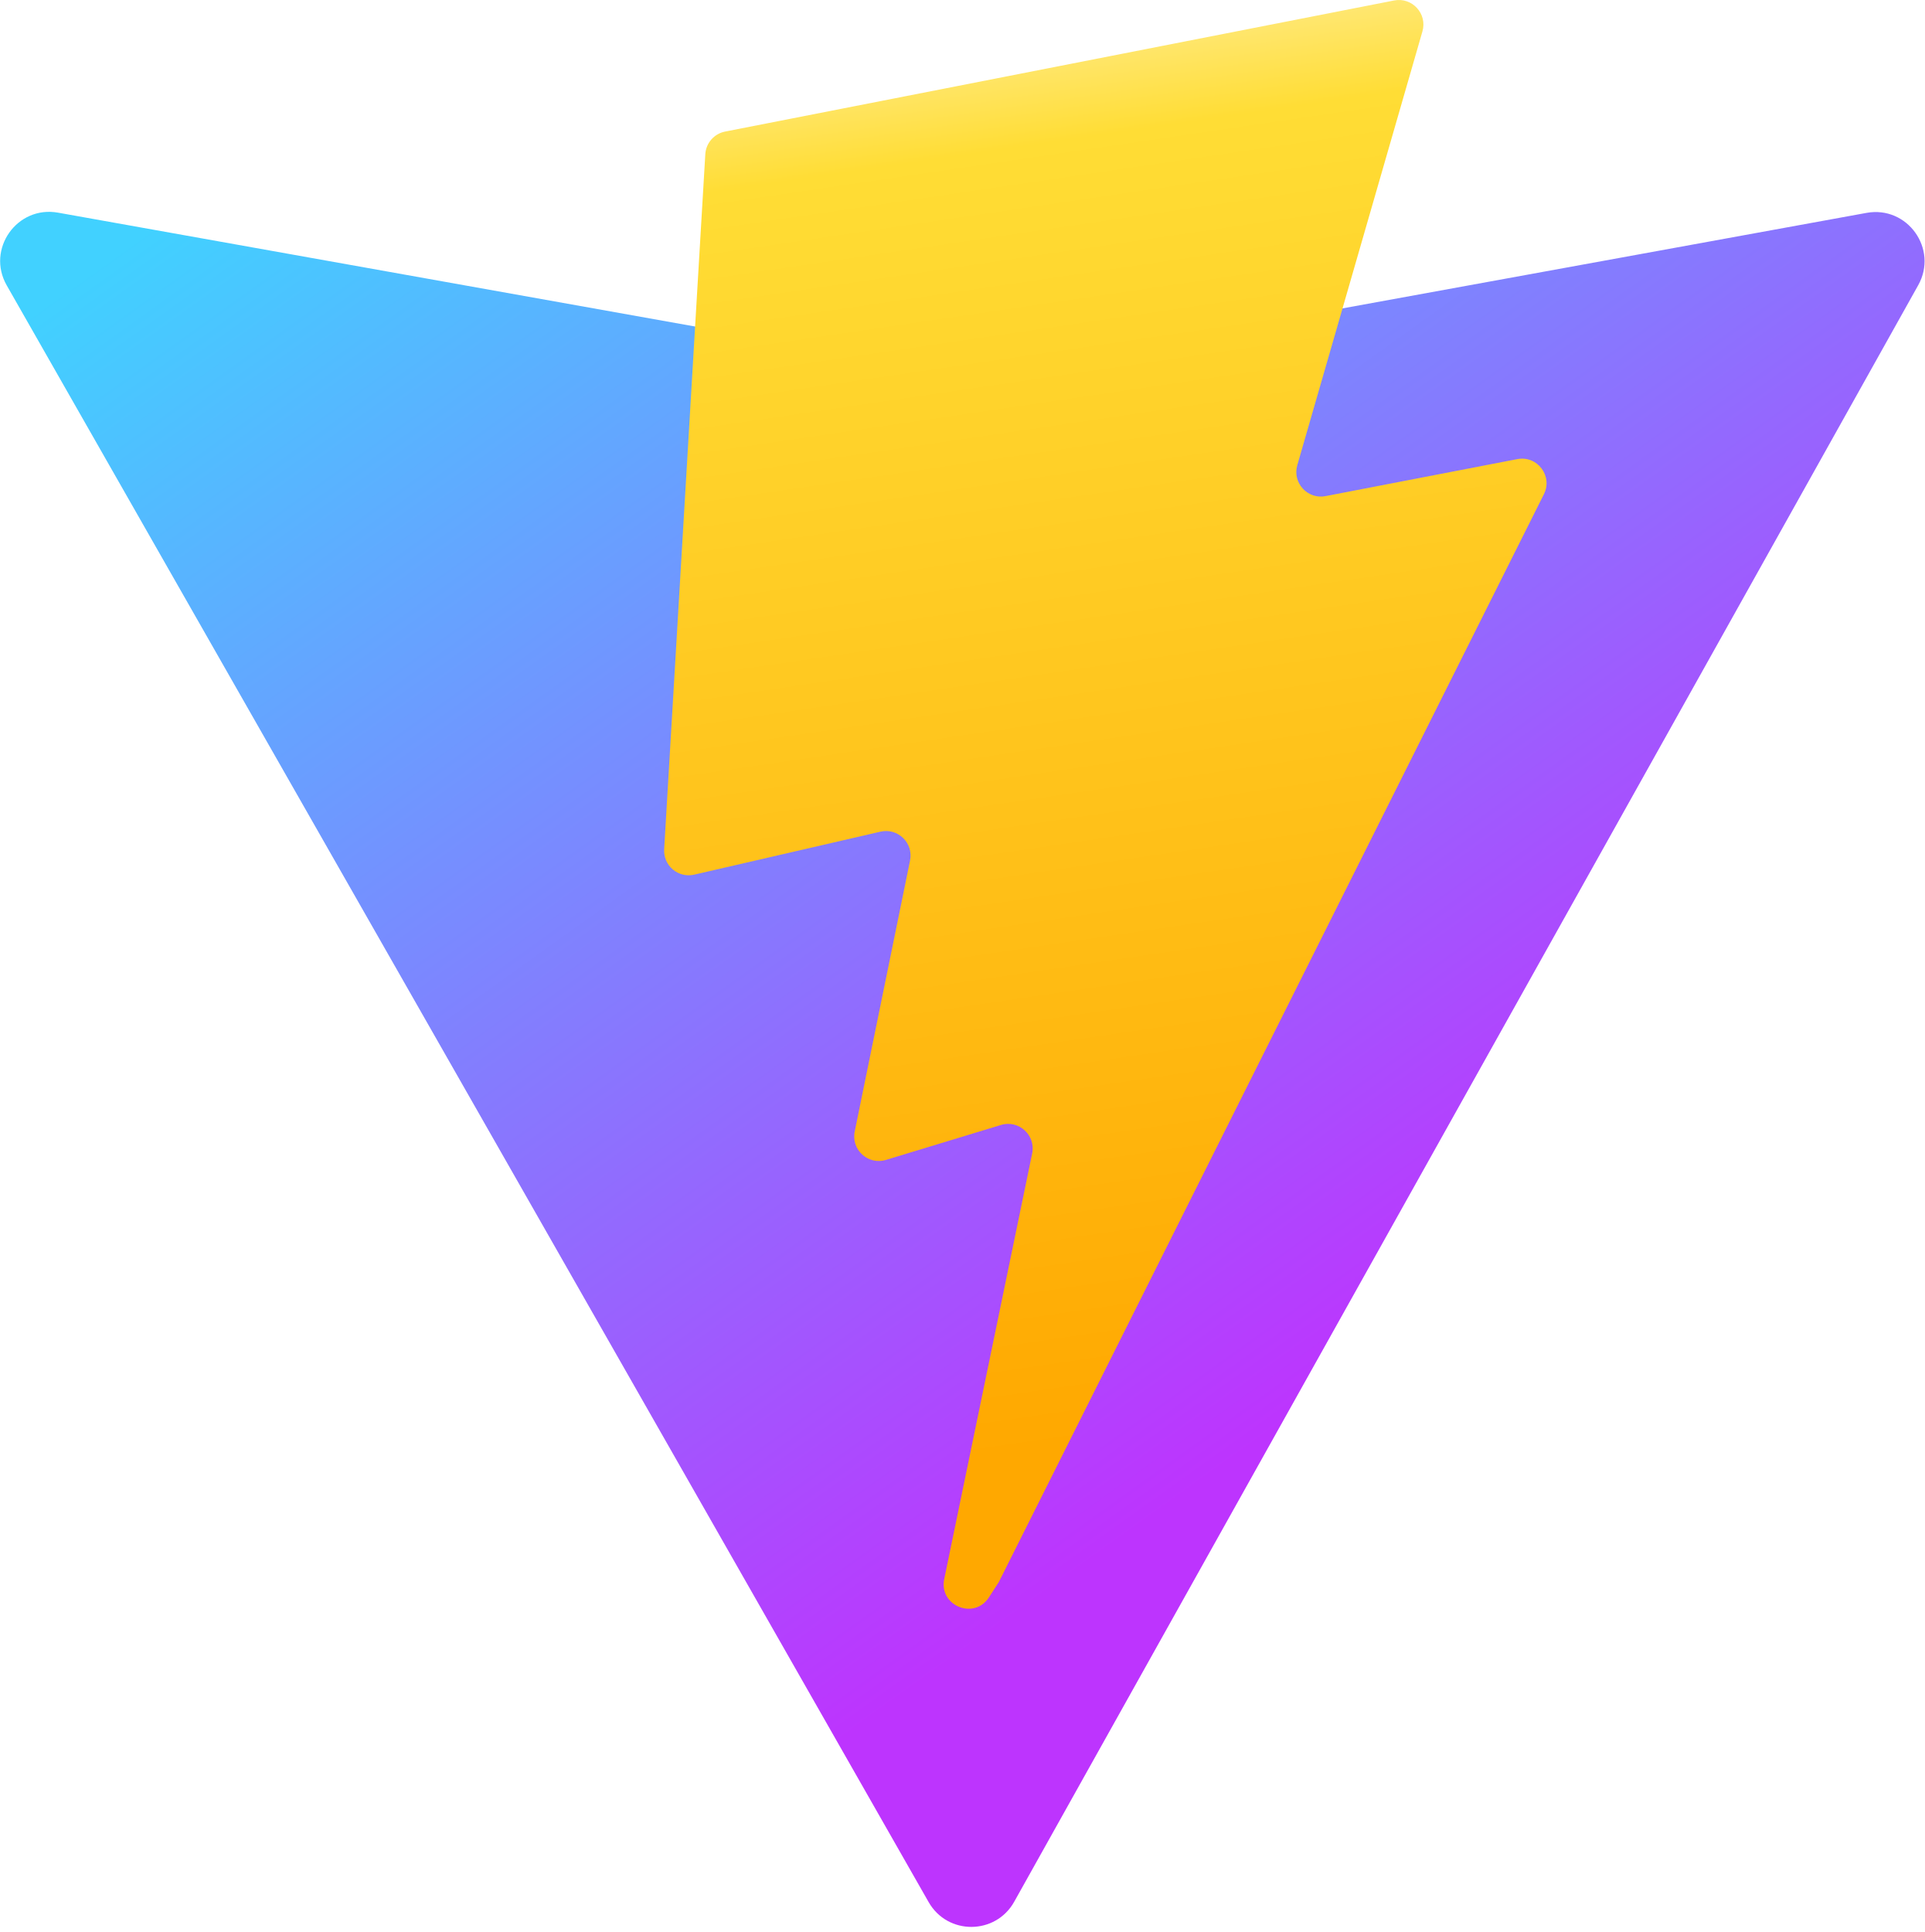
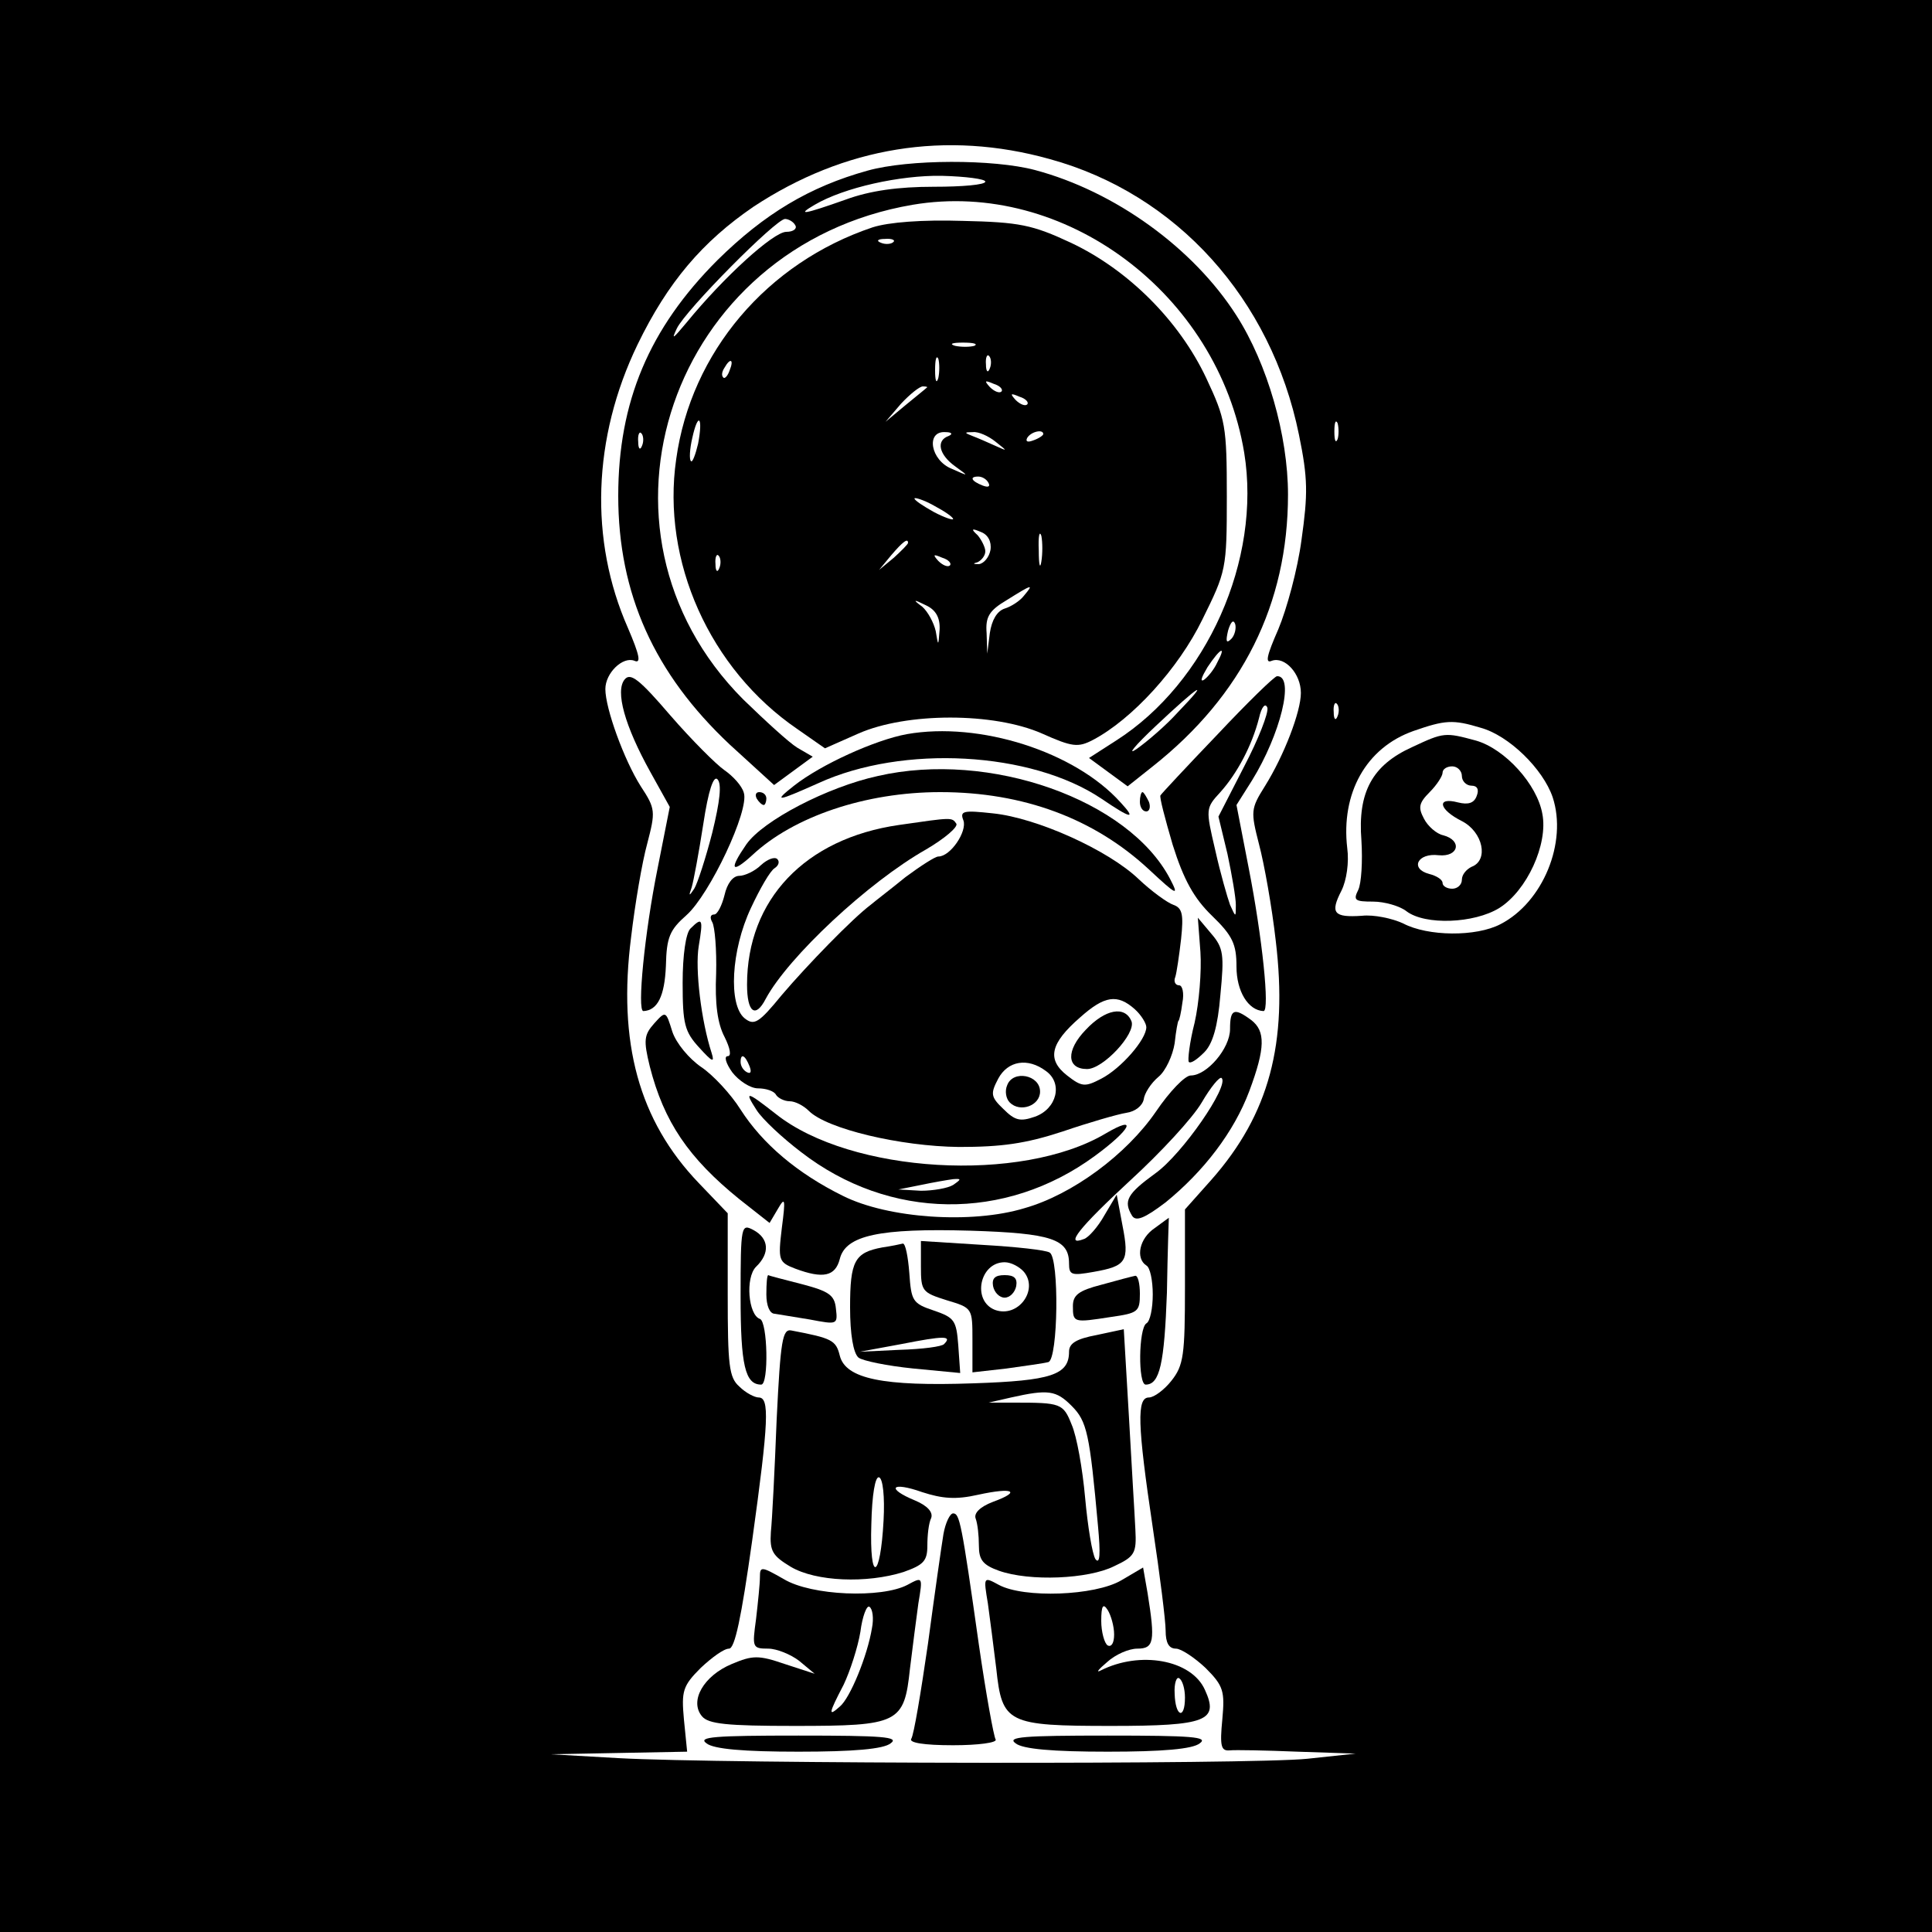
- <svg xmlns="http://www.w3.org/2000/svg" aria-hidden="true" role="img" class="iconify iconify--logos" width="31.88" height="32" preserveAspectRatio="xMidYMid meet" viewBox="0 0 256 257">
-   <defs>
-     <linearGradient id="IconifyId1813088fe1fbc01fb466" x1="-.828%" x2="57.636%" y1="7.652%" y2="78.411%">
-       <stop offset="0%" stop-color="#41D1FF" />
-       <stop offset="100%" stop-color="#BD34FE" />
-     </linearGradient>
-     <linearGradient id="IconifyId1813088fe1fbc01fb467" x1="43.376%" x2="50.316%" y1="2.242%" y2="89.03%">
-       <stop offset="0%" stop-color="#FFEA83" />
-       <stop offset="8.333%" stop-color="#FFDD35" />
-       <stop offset="100%" stop-color="#FFA800" />
-     </linearGradient>
-   </defs>
-   <path fill="url(#IconifyId1813088fe1fbc01fb466)" d="M255.153 37.938L134.897 252.976c-2.483 4.44-8.862 4.466-11.382.048L.875 37.958c-2.746-4.814 1.371-10.646 6.827-9.67l120.385 21.517a6.537 6.537 0 0 0 2.322-.004l117.867-21.483c5.438-.991 9.574 4.796 6.877 9.62Z" />
-   <path fill="url(#IconifyId1813088fe1fbc01fb467)" d="M185.432.063L96.44 17.501a3.268 3.268 0 0 0-2.634 3.014l-5.474 92.456a3.268 3.268 0 0 0 3.997 3.378l24.777-5.718c2.318-.535 4.413 1.507 3.936 3.838l-7.361 36.047c-.495 2.426 1.782 4.5 4.151 3.78l15.304-4.649c2.372-.72 4.652 1.36 4.15 3.788l-11.698 56.621c-.732 3.542 3.979 5.473 5.943 2.437l1.313-2.028l72.516-144.72c1.215-2.423-.88-5.186-3.54-4.672l-25.505 4.922c-2.396.462-4.435-1.77-3.759-4.114l16.646-57.705c.677-2.35-1.37-4.583-3.769-4.113Z" />
+ <svg xmlns="http://www.w3.org/2000/svg" version="1.0" width="300pt" height="300pt" viewBox="0 0 300 300" preserveAspectRatio="xMidYMid meet">
+   <g transform="translate(0,300) scale(0.1,-0.1)" fill="#000000" stroke="none">
+     <path d="M0 1500 l0 -1500 1500 0 1500 0 0 1500 0 1500 -1500 0 -1500 0 0 -1500z m1630 1253 c197 -54 344 -217 387 -428 14 -68 14 -92 4 -163 -6 -46 -23 -108 -36 -139 -18 -41 -21 -54 -10 -49 20 7 45 -20 45 -50 0 -29 -26 -97 -56 -145 -22 -35 -22 -39 -9 -90 8 -30 20 -97 26 -150 19 -159 -10 -269 -100 -371 l-41 -46 0 -120 c0 -106 -2 -122 -21 -146 -11 -14 -27 -26 -35 -26 -19 0 -18 -41 6 -202 11 -73 20 -145 20 -160 0 -19 5 -28 16 -28 8 0 29 -14 46 -30 28 -28 30 -36 26 -80 -4 -41 -2 -49 11 -48 9 1 57 0 106 -2 l90 -3 -75 -8 c-85 -9 -909 -8 -1070 1 l-105 6 106 2 106 2 -5 50 c-4 44 -2 52 26 80 17 16 36 30 44 30 9 0 19 47 36 168 26 187 27 222 10 222 -6 0 -20 7 -30 17 -16 14 -18 33 -18 143 l0 126 -45 47 c-93 97 -126 218 -105 382 6 51 17 116 25 145 13 50 13 54 -10 89 -26 41 -55 121 -55 151 0 25 27 51 45 44 11 -5 8 9 -10 51 -60 136 -55 295 15 440 47 97 101 160 180 214 141 93 299 119 460 74z m447 -435 c-3 -7 -5 -2 -5 12 0 14 2 19 5 13 2 -7 2 -19 0 -25z m0 -430 c-3 -8 -6 -5 -6 6 -1 11 2 17 5 13 3 -3 4 -12 1 -19z m222 -18 c44 -12 97 -64 112 -108 23 -70 -15 -163 -81 -197 -38 -20 -113 -19 -151 1 -17 8 -46 14 -64 12 -44 -3 -50 4 -32 39 8 16 12 44 9 66 -10 85 29 156 103 182 49 17 61 18 104 5z" />
+     <path d="M1347 2735 c-90 -25 -160 -67 -233 -139 -106 -106 -154 -220 -154 -366 0 -152 56 -276 173 -386 l69 -63 30 22 30 22 -24 14 c-13 8 -50 42 -84 75 -263 264 -112 704 263 768 236 40 474 -138 515 -385 27 -166 -58 -357 -199 -447 l-42 -27 30 -22 30 -22 39 31 c139 110 210 252 210 422 0 92 -32 203 -80 278 -67 105 -189 193 -313 226 -64 17 -196 17 -260 -1z m183 -17 c0 -5 -36 -8 -80 -8 -55 0 -99 -6 -137 -20 -65 -23 -77 -25 -48 -8 46 27 133 46 197 45 38 -1 68 -5 68 -9z m-295 -68 c3 -5 -3 -10 -14 -10 -20 0 -97 -70 -155 -141 -21 -25 -24 -28 -15 -9 14 29 154 170 168 170 5 0 13 -4 16 -10z m-238 -342 c-3 -8 -6 -5 -6 6 -1 11 2 17 5 13 3 -3 4 -12 1 -19z m915 -300 c-8 -8 -9 -4 -5 13 4 13 8 18 11 10 2 -7 -1 -18 -6 -23z m-22 -37 c-5 -11 -15 -23 -21 -27 -6 -3 -3 5 6 20 20 30 30 35 15 7z m-61 -77 c-18 -20 -47 -45 -64 -57 -16 -11 -3 5 30 36 68 64 86 75 34 21z" />
+     <path d="M1355 2647 c-164 -55 -282 -194 -305 -360 -23 -158 52 -326 188 -419 l43 -30 52 23 c75 33 210 33 285 0 47 -21 56 -22 79 -10 61 32 133 111 170 187 37 75 38 78 38 191 0 110 -2 120 -32 184 -42 89 -121 168 -210 210 -60 28 -80 32 -168 34 -63 2 -115 -2 -140 -10z m32 -23 c-3 -3 -12 -4 -19 -1 -8 3 -5 6 6 6 11 1 17 -2 13 -5z m126 -161 c-7 -2 -21 -2 -30 0 -10 3 -4 5 12 5 17 0 24 -2 18 -5z m-56 -50 c-3 -10 -5 -4 -5 12 0 17 2 24 5 18 2 -7 2 -21 0 -30z m80 15 c-3 -8 -6 -5 -6 6 -1 11 2 17 5 13 3 -3 4 -12 1 -19z m-404 -3 c-3 -9 -8 -14 -10 -11 -3 3 -2 9 2 15 9 16 15 13 8 -4z m422 -33 c-3 -3 -11 0 -18 7 -9 10 -8 11 6 5 10 -3 15 -9 12 -12z m-116 6 c-2 -2 -17 -14 -34 -28 l-30 -25 24 28 c14 15 29 27 34 27 6 0 8 -1 6 -2z m156 -26 c-3 -3 -11 0 -18 7 -9 10 -8 11 6 5 10 -3 15 -9 12 -12z m-511 -61 c-4 -17 -9 -30 -11 -27 -3 2 -2 19 2 36 9 41 17 33 9 -9z m389 12 c-20 -7 -15 -29 10 -47 22 -16 22 -16 -5 -4 -33 13 -41 59 -10 57 10 0 12 -3 5 -6z m73 -9 c19 -15 19 -15 -1 -6 -11 5 -27 12 -35 15 -13 5 -13 6 1 6 8 1 24 -6 35 -15z m74 12 c0 -2 -7 -7 -16 -10 -8 -3 -12 -2 -9 4 6 10 25 14 25 6z m-85 -76 c3 -6 -1 -7 -9 -4 -18 7 -21 14 -7 14 6 0 13 -4 16 -10z m-55 -56 c0 -2 -13 2 -30 11 -16 9 -30 18 -30 21 0 2 14 -2 30 -11 17 -9 30 -18 30 -21z m58 -48 c-2 -11 -10 -21 -18 -22 -9 0 -10 1 -2 3 6 3 12 10 12 17 0 6 -6 18 -12 25 -11 10 -9 11 5 5 11 -4 17 -15 15 -28z m79 -18 c-2 -13 -4 -5 -4 17 -1 22 1 32 4 23 2 -10 2 -28 0 -40z m-207 29 c0 -2 -10 -12 -22 -23 l-23 -19 19 23 c18 21 26 27 26 19z m-293 -39 c-3 -8 -6 -5 -6 6 -1 11 2 17 5 13 3 -3 4 -12 1 -19z m358 4 c-3 -3 -11 0 -18 7 -9 10 -8 11 6 5 10 -3 15 -9 12 -12z m115 -47 c-6 -8 -20 -17 -30 -20 -12 -4 -20 -18 -23 -38 l-4 -32 -1 32 c-2 25 4 35 31 51 40 25 43 26 27 7z m-131 -53 c-2 -26 -2 -26 -6 -2 -3 13 -12 30 -21 38 -15 11 -14 12 6 2 15 -7 22 -19 21 -38z" />
+     <path d="M970 1945 c-15 -18 0 -72 40 -144 l30 -54 -19 -96 c-20 -99 -32 -221 -22 -221 22 1 33 23 35 70 1 45 6 56 32 79 36 32 98 163 89 190 -3 11 -17 26 -30 35 -13 9 -51 47 -84 85 -48 56 -62 67 -71 56z m136 -238 c-10 -39 -23 -79 -28 -87 -8 -12 -9 -12 -4 2 3 10 11 53 18 98 8 53 16 76 22 70 7 -7 4 -34 -8 -83z" />
+     <path d="M1890 1859 c-47 -49 -87 -92 -88 -94 -2 -2 7 -36 19 -77 17 -54 33 -83 61 -110 32 -31 38 -44 38 -79 0 -38 18 -68 42 -69 10 0 -2 115 -23 222 l-19 98 24 38 c44 71 67 163 39 162 -4 0 -46 -41 -93 -91z m42 -49 l-40 -78 14 -58 c7 -33 13 -68 13 -79 0 -20 0 -20 -9 0 -4 11 -15 49 -23 85 -15 64 -15 65 8 90 26 29 49 72 60 115 4 18 10 24 13 16 2 -8 -14 -49 -36 -91z" />
+     <path d="M1408 1860 c-49 -9 -133 -47 -175 -80 -33 -26 -27 -25 38 4 131 60 330 49 439 -24 47 -32 55 -33 30 -6 -71 79 -219 126 -332 106z" />
+     <path d="M1363 1795 c-78 -17 -178 -69 -204 -106 -27 -39 -24 -47 9 -17 64 60 176 98 292 98 129 0 239 -41 324 -120 44 -41 47 -42 33 -15 -64 123 -280 200 -454 160z" />
+     <path d="M1175 1760 c3 -5 8 -10 11 -10 2 0 4 5 4 10 0 6 -5 10 -11 10 -5 0 -7 -4 -4 -10z" />
+     <path d="M1770 1755 c0 -8 4 -15 10 -15 5 0 7 7 4 15 -4 8 -8 15 -10 15 -2 0 -4 -7 -4 -15z" />
+     <path d="M1496 1726 c6 -17 -20 -56 -39 -56 -5 0 -28 -15 -51 -32 -22 -18 -47 -37 -54 -43 -28 -21 -98 -93 -138 -140 -36 -44 -43 -48 -58 -36 -25 21 -21 105 10 171 14 30 30 58 37 62 6 4 8 10 4 14 -4 4 -15 0 -25 -9 -10 -10 -26 -17 -34 -17 -10 0 -19 -12 -23 -30 -4 -16 -11 -30 -16 -30 -6 0 -7 -5 -3 -12 4 -7 7 -43 6 -80 -2 -46 2 -77 13 -98 9 -18 11 -30 5 -30 -6 0 -3 -11 7 -25 10 -13 28 -25 40 -25 12 0 25 -4 28 -10 3 -5 13 -10 21 -10 9 0 22 -7 30 -15 28 -28 142 -55 233 -56 66 0 103 5 161 24 41 14 86 27 99 29 14 2 25 11 27 21 1 9 11 25 23 35 11 9 22 33 25 52 2 19 5 35 6 35 1 0 4 12 6 28 3 15 0 27 -5 27 -6 0 -9 6 -6 13 2 6 6 33 9 59 4 38 2 48 -12 53 -9 3 -34 21 -54 40 -47 45 -158 95 -226 102 -46 5 -52 4 -46 -11z m266 -293 c10 -9 18 -22 18 -28 0 -19 -39 -64 -70 -80 -25 -13 -30 -13 -53 5 -32 25 -26 50 20 90 38 34 58 37 85 13z m-598 -89 c3 -8 2 -12 -4 -9 -6 3 -10 10 -10 16 0 14 7 11 14 -7z m460 -7 c27 -19 17 -59 -17 -71 -23 -8 -31 -6 -49 12 -20 19 -20 24 -8 47 15 28 46 33 74 12z" />
+     <path d="M1686 1401 c-31 -32 -30 -61 2 -61 25 0 76 55 69 74 -10 25 -41 19 -71 -13z" />
+     <path d="M1564 1315 c-4 -9 -2 -21 4 -27 16 -16 47 -5 47 17 0 26 -42 34 -51 10z" />
+     <path d="M1396 1719 c-146 -21 -236 -116 -236 -248 0 -43 13 -53 29 -22 35 65 159 181 249 232 29 17 50 35 47 40 -7 10 -6 10 -89 -2z" />
+     <path d="M1072 1558 c-7 -7 -12 -41 -12 -84 0 -64 3 -76 26 -101 20 -22 24 -24 19 -8 -16 49 -26 130 -20 166 7 42 6 46 -13 27z" />
+     <path d="M1864 1522 c2 -30 -2 -79 -9 -110 -8 -31 -11 -59 -9 -61 3 -3 13 4 24 15 13 13 21 40 25 89 6 62 5 73 -14 95 l-21 25 4 -53z" />
+     <path d="M1016 1411 c-16 -18 -17 -26 -7 -67 22 -86 60 -142 139 -206 l47 -37 13 22 c11 19 12 16 6 -30 -6 -50 -5 -53 21 -63 43 -16 62 -12 69 15 9 37 62 48 203 44 126 -4 153 -13 153 -51 0 -18 4 -19 38 -13 51 9 56 16 45 72 l-9 48 -19 -32 c-10 -18 -25 -35 -32 -37 -31 -12 -7 18 72 91 47 43 97 97 111 121 14 24 28 41 31 38 12 -12 -61 -118 -103 -148 -44 -32 -50 -43 -36 -66 6 -9 19 -4 52 21 59 48 106 109 130 173 25 67 25 93 3 110 -27 20 -33 17 -33 -14 0 -30 -36 -72 -61 -72 -9 0 -33 -25 -54 -56 -46 -67 -130 -129 -204 -150 -82 -25 -212 -16 -282 19 -71 35 -125 81 -159 134 -15 24 -43 54 -61 66 -19 13 -39 37 -45 55 -10 32 -10 33 -28 13z" />
+     <path d="M1175 1276 c9 -14 40 -43 69 -65 137 -106 317 -108 456 -6 56 41 68 65 17 35 -131 -78 -396 -62 -512 30 -46 36 -50 37 -30 6z m305 -116 c-8 -5 -31 -9 -50 -9 l-35 2 35 7 c19 4 42 8 50 9 13 1 13 0 0 -9z" />
+     <path d="M1793 1093 c-24 -16 -30 -47 -13 -58 6 -3 10 -24 10 -45 0 -21 -4 -42 -10 -45 -12 -8 -13 -95 -1 -95 22 0 29 33 33 143 1 64 3 117 3 116 0 0 -10 -7 -22 -16z" />
+     <path d="M1150 987 c0 -107 7 -137 32 -137 12 0 10 98 -2 102 -18 6 -23 64 -6 81 22 21 20 44 -4 57 -19 10 -20 8 -20 -103z" />
+     <path d="M1370 1063 c-43 -8 -50 -21 -50 -93 0 -42 5 -71 13 -78 6 -5 45 -13 85 -17 l73 -7 -3 43 c-3 39 -6 43 -38 54 -33 11 -35 15 -38 58 -2 26 -6 46 -10 46 -4 -1 -18 -4 -32 -6z m96 -150 c-3 -4 -34 -8 -69 -9 l-62 -3 65 12 c66 13 79 13 66 0z" />
+     <path d="M1430 1033 c0 -38 2 -40 40 -52 40 -12 40 -12 40 -62 l0 -50 53 6 c28 4 58 8 65 10 15 5 17 161 2 170 -6 4 -53 9 -105 12 l-95 6 0 -40z m160 -8 c23 -28 -9 -72 -45 -59 -36 14 -24 74 15 74 10 0 23 -7 30 -15z" />
+     <path d="M1542 1003 c2 -10 10 -18 18 -18 8 0 16 8 18 18 2 12 -3 17 -18 17 -15 0 -20 -5 -18 -17z" />
+     <path d="M1190 990 c0 -17 5 -30 13 -30 6 -1 31 -5 55 -9 42 -8 43 -8 40 17 -2 21 -11 27 -53 38 -27 7 -51 13 -52 14 -2 0 -3 -13 -3 -30z" />
+     <path d="M1710 1005 c-35 -9 -44 -16 -44 -33 0 -26 1 -26 59 -17 42 6 45 8 45 36 0 16 -3 28 -7 28 -5 -1 -28 -7 -53 -14z" />
+     <path d="M1206 796 c-3 -77 -7 -156 -9 -175 -2 -30 3 -37 31 -54 39 -23 118 -26 175 -8 31 11 37 17 37 41 0 16 2 35 6 43 3 9 -6 19 -25 27 -46 19 -37 30 11 13 31 -10 52 -12 87 -4 55 12 67 5 23 -11 -21 -8 -30 -18 -27 -26 3 -8 5 -26 5 -42 0 -22 6 -30 31 -39 48 -17 139 -13 179 7 32 15 35 20 33 57 -1 22 -6 101 -10 175 l-8 136 -42 -9 c-32 -6 -43 -13 -43 -26 0 -36 -28 -45 -148 -49 -141 -5 -199 7 -208 43 -6 24 -12 27 -75 39 -14 3 -17 -15 -23 -138z m458 21 c24 -24 28 -43 41 -187 4 -43 3 -60 -4 -51 -5 8 -12 51 -16 95 -4 45 -13 96 -21 114 -13 33 -17 34 -89 34 l-40 0 35 8 c58 13 70 11 94 -13z m-292 -178 c-5 -93 -22 -98 -19 -6 1 46 6 75 12 73 6 -2 9 -30 7 -67z" />
+     <path d="M1465 618 c-3 -18 -14 -95 -24 -170 -11 -76 -22 -142 -26 -148 -4 -6 19 -10 65 -10 39 0 69 4 66 9 -3 5 -15 71 -26 147 -27 191 -30 204 -40 204 -5 0 -12 -15 -15 -32z" />
+     <path d="M1180 551 c0 -10 -3 -39 -6 -65 -6 -44 -6 -46 19 -46 13 0 35 -9 48 -19 l24 -20 -46 15 c-41 14 -50 14 -83 0 -43 -18 -66 -57 -46 -81 10 -12 38 -15 144 -15 162 0 170 4 179 89 4 33 10 79 13 101 7 42 7 42 -17 29 -40 -21 -149 -17 -192 9 -35 20 -37 20 -37 3z m174 -79 c-7 -43 -34 -109 -50 -122 -18 -16 -18 -12 6 34 10 21 22 58 26 82 3 24 10 42 14 39 5 -3 7 -18 4 -33z" />
+     <path d="M1741 546 c-41 -24 -151 -28 -190 -7 -24 13 -24 13 -17 -29 3 -22 9 -68 13 -101 9 -85 17 -89 179 -89 148 0 167 8 145 56 -21 47 -101 61 -162 30 -8 -4 -3 2 10 13 13 12 34 21 47 21 26 0 28 11 16 86 l-7 40 -34 -20z m-11 -84 c0 -13 -4 -20 -10 -17 -5 3 -10 21 -10 38 0 24 3 28 10 17 5 -8 10 -25 10 -38z m110 -98 c0 -35 -15 -30 -16 6 -1 16 3 27 7 24 5 -3 9 -16 9 -30z" />
+     <path d="M1097 293 c11 -9 58 -13 143 -13 85 0 132 4 143 13 14 10 -12 12 -143 12 -131 0 -157 -2 -143 -12z" />
+     <path d="M1577 293 c11 -9 58 -13 143 -13 85 0 132 4 143 13 14 10 -12 12 -143 12 -131 0 -157 -2 -143 -12z" />
+     <path d="M2193 1840 c-62 -28 -85 -70 -79 -145 2 -32 0 -67 -5 -77 -8 -16 -5 -18 23 -18 18 0 42 -7 52 -15 29 -22 105 -19 144 5 43 27 76 99 67 146 -8 46 -58 101 -103 114 -48 13 -50 13 -99 -10z m77 -45 c0 -8 7 -15 15 -15 9 0 12 -6 8 -16 -4 -11 -13 -14 -29 -10 -34 9 -30 -11 6 -29 33 -17 42 -61 15 -71 -8 -4 -15 -12 -15 -20 0 -8 -7 -14 -15 -14 -8 0 -15 4 -15 9 0 5 -9 11 -21 14 -30 8 -18 33 15 29 31 -3 37 23 7 31 -10 2 -24 14 -30 26 -9 17 -8 24 9 41 11 11 20 25 20 30 0 6 7 10 15 10 8 0 15 -7 15 -15z" />
+   </g>
</svg>
